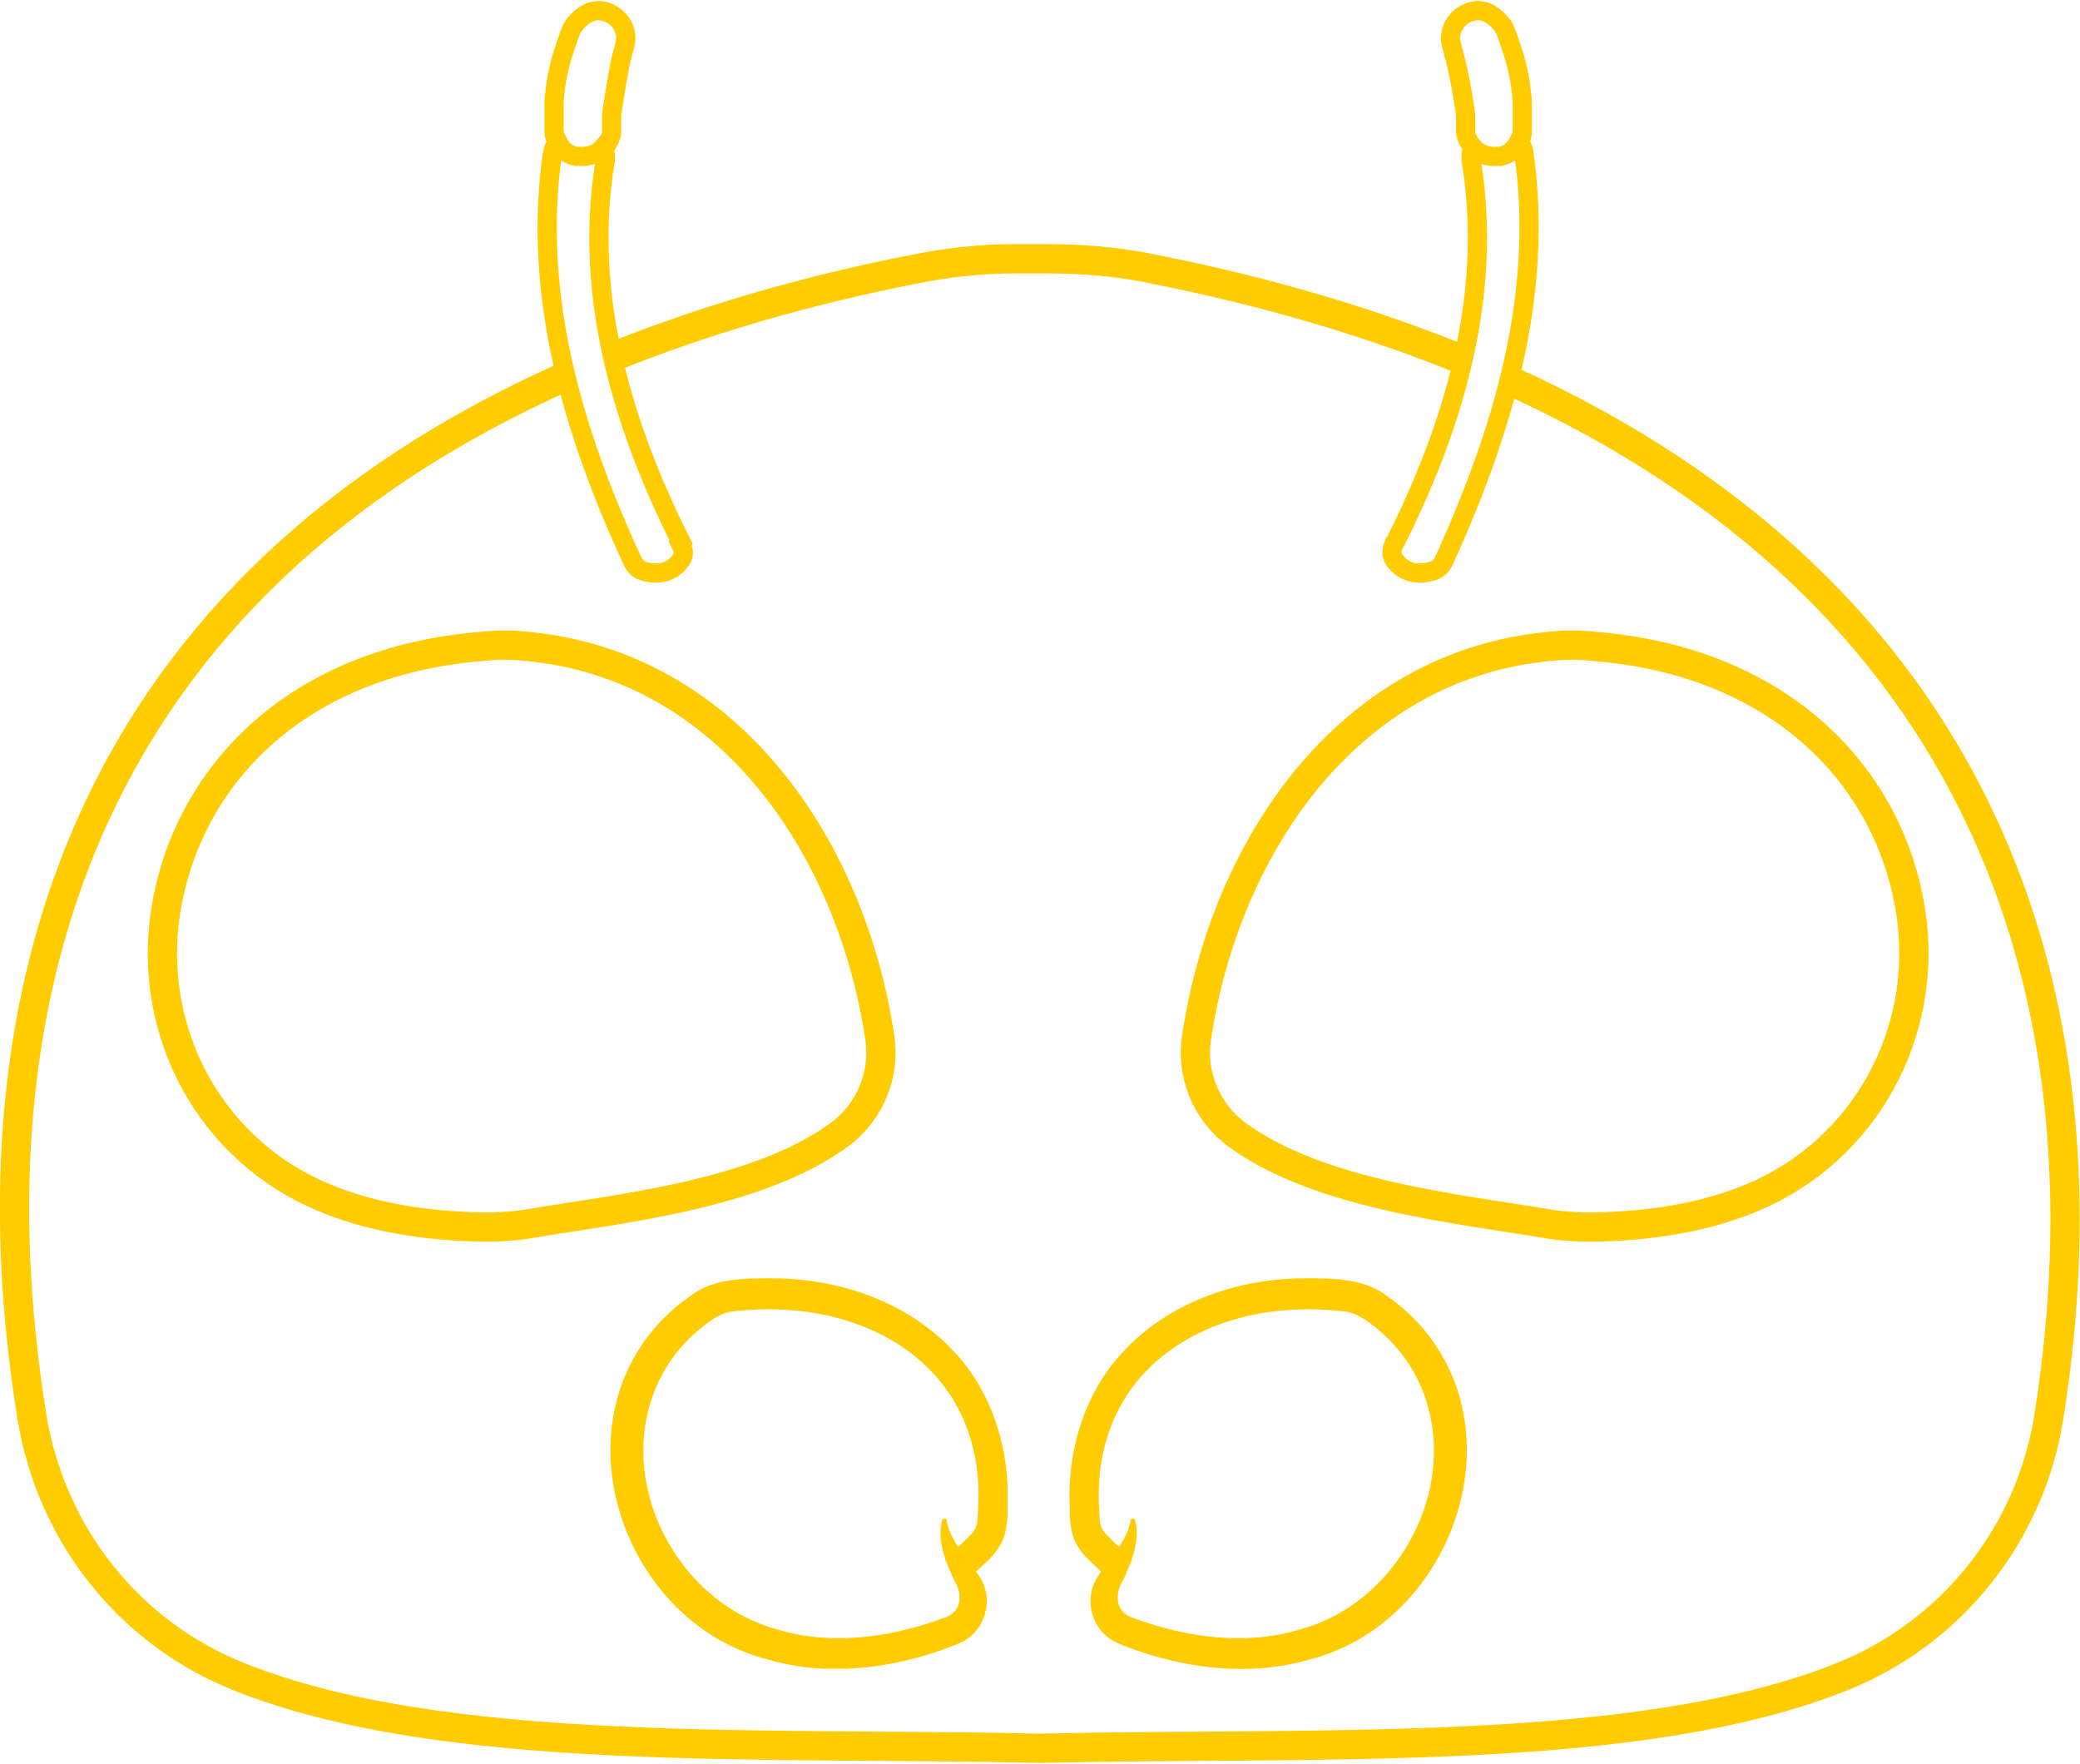
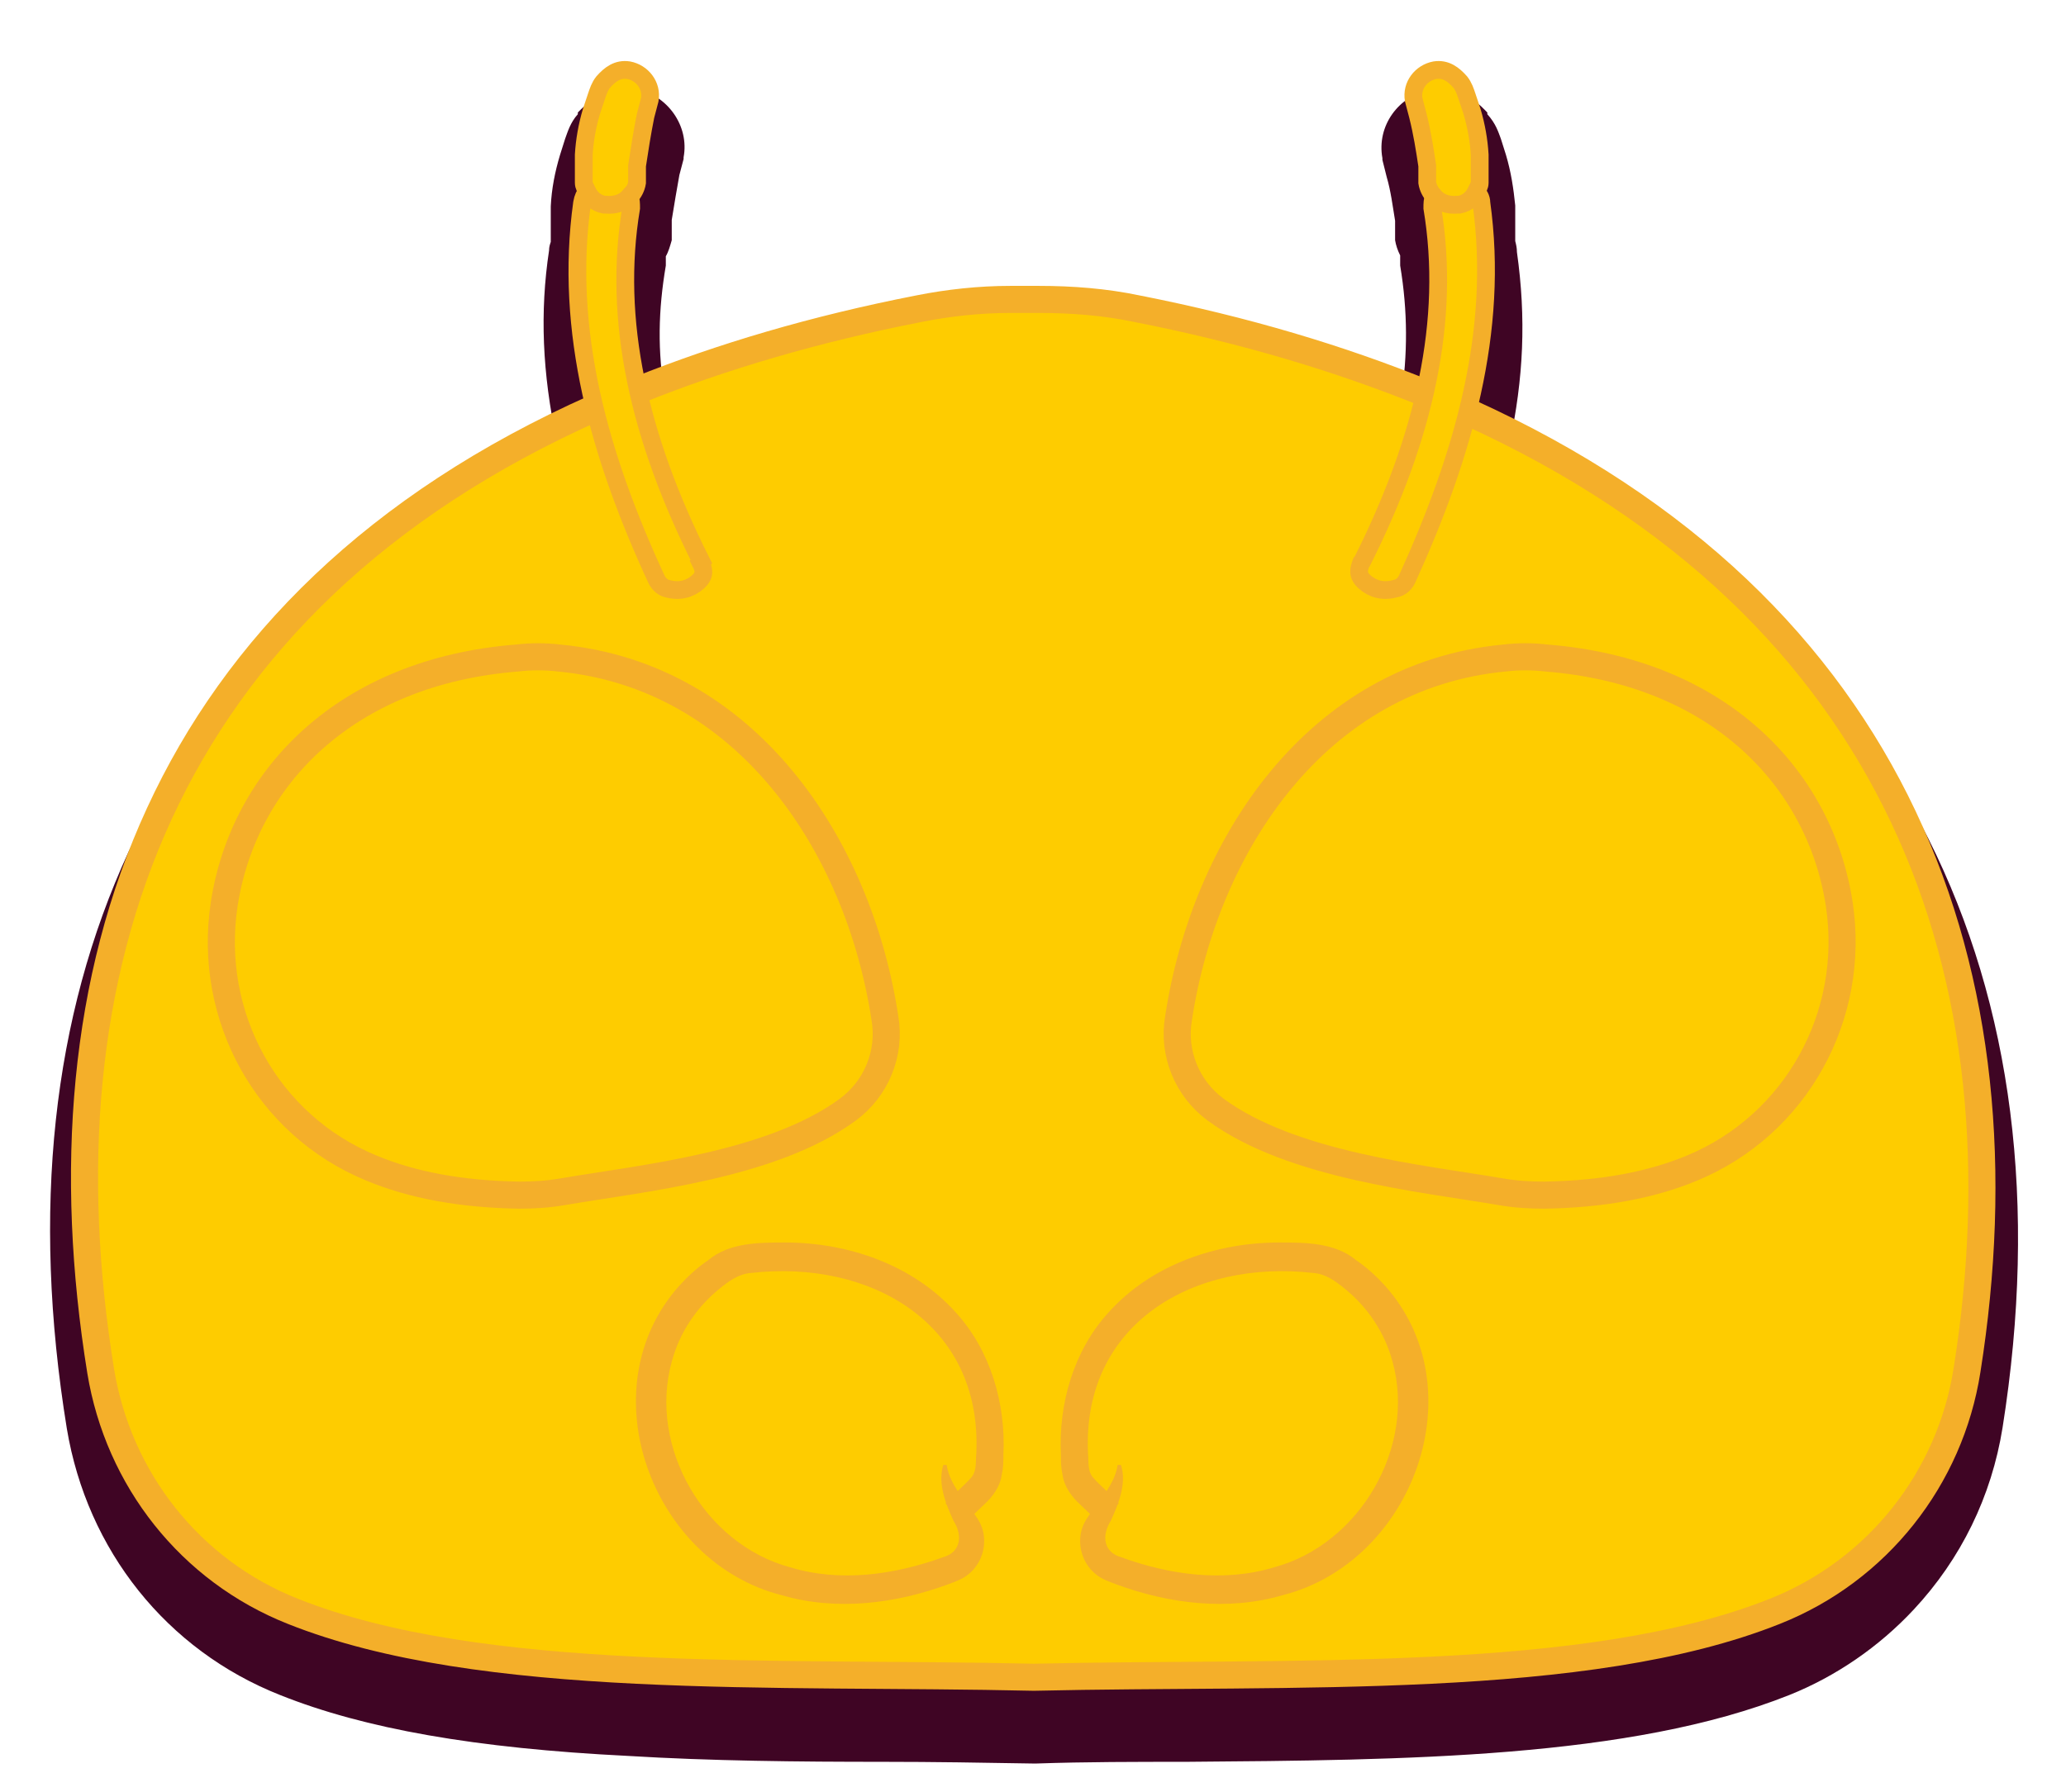
- <svg xmlns="http://www.w3.org/2000/svg" id="Capa_2" version="1.1" viewBox="0 0 227.5 192.9">
+ <svg xmlns="http://www.w3.org/2000/svg" version="1.1" viewBox="0 0 244.2 211.8">
  <defs>
    <style>
      .st0 {
        fill: #fecc00;
      }

-       .st1 {
+       .st1, .st2, .st3, .st4 {
+         fill: none;
+       }
+ 
+       .st5 {
+         clip-path: url(#clippath-1);
+       }
+ 
+       .st6 {
+         fill: #f4af2a;
+       }
+ 
+       .st7 {
+         fill: #3f0524;
+       }
+ 
+       .st2 {
+         stroke: #3f0524;
+       }
+ 
+       .st2, .st3, .st4 {
+         stroke-miterlimit: 10;
+       }
+ 
+       .st3 {
        stroke-width: 3.2px;
      }

-       .st1, .st2, .st3 {
-         fill: none;
+       .st3, .st4 {
+         stroke: #f4af2a;
      }

-       .st1, .st3 {
-         stroke: #fecc00;
-         stroke-miterlimit: 10;
+       .st8 {
+         display: none;
+       }
+ 
+       .st9 {
+         clip-path: url(#clippath);
      }

      .st4 {
-         clip-path: url(#clippath-1);
-       }
- 
-       .st3 {
        stroke-width: 2.1px;
-       }
- 
-       .st5 {
-         clip-path: url(#clippath);
      }
    </style>
    <clipPath id="clippath">
-       <rect class="st2" x="16.1" width="94.1" height="182.5" />
+       <rect class="st1" x="24.5" y="7.1" width="94.1" height="182.5" />
    </clipPath>
    <clipPath id="clippath-1">
-       <rect class="st2" x="116.9" width="94.1" height="182.5" />
+       <rect class="st1" x="125.3" y="7.1" width="94.1" height="182.5" />
    </clipPath>
  </defs>
-   <g id="Capa_5">
-     <path class="st1" d="M62,41.1C10.1,64.2-4.1,108,3.5,155c2.1,12.8,10.6,23.6,22.7,28.4,22.3,8.9,57,7.1,87.6,7.8h0c30.6-.7,65.3,1.1,87.6-7.8,12.1-4.8,20.7-15.7,22.7-28.5,7.4-46.6-7.8-90.1-59-113.3" />
-     <path class="st1" d="M160.1,39.4c-10.1-4.1-21.4-7.5-34.1-10-3.8-.8-7.7-1.1-11.6-1.1h-3.4c-3.6,0-7.3.4-10.8,1.1-12.3,2.4-23.4,5.7-33.1,9.6" />
-     <g>
+   <g id="Capa_3">
+     <g id="Capa_5">
      <g id="_Repetición_de_espejo_">
-         <g class="st5">
-           <g>
-             <path class="st1" d="M96.2,113.3c-3.1-20.5-16.4-40.5-38.5-42.6-1.7-.2-3.3-.2-5,0-20.2,1.6-32.3,14.1-34.6,29.1-2,13.2,5,26.1,17.4,31.2,4.8,2,10.6,3.1,17.5,3.2,1.7,0,3.4-.1,5.1-.4,9.4-1.6,24.7-3.1,33.7-9.7,3.4-2.5,5.1-6.7,4.4-10.8h0Z" />
-             <path class="st0" d="M103.4,170.5c.8-.8,2.2-2,2.9-2.8.8-.8.6-2,.7-3,.7-15.4-12.6-22.9-26.6-21.3-1.5.1-2.7,1-3.8,1.9-2.7,2.2-4.7,5.2-5.6,8.6-2.8,10.1,3.9,21.6,14,24.3,5.9,1.8,12.3.9,18.1-1.2,2.1-.6,2.3-2.6,1.2-4.3-.9-2-1.9-4.4-1.2-6.6h.4c.2,1.4.9,2.5,1.7,3.7.8,1.3,2,2.3,2.5,3.8.6,1.9,0,4.1-1.6,5.4-.7.6-1.6.9-2.4,1.2-6.2,2.3-13.2,3.2-19.7,1.3-15.4-3.9-23-24.4-12.1-36.6,1-1.1,2.2-2.2,3.4-3,2.5-2.1,6-2.1,9.1-2.1,7.4,0,15.1,2.6,20.2,8.3,4.1,4.5,5.9,10.8,5.6,16.8,0,.8,0,1.5-.2,2.4-.2,1.4-1.1,2.6-2.1,3.5-.5.5-1.8,1.7-2.3,2.2l-2.2-2.3h0Z" />
+         <path class="st7" d="M122.1,208.5c-5.8-.1-11.8-.2-17.7-.2-10,0-20.4-.1-30.2-.7-18-.9-31.1-3.2-41.1-7.2-13.4-5.3-22.8-17.1-25.2-31.5-4.2-25.8-1.7-48.7,7.3-68.2,9.7-20.9,26.7-37.3,50.6-48.6-1.7-8-2-15.2-.9-22.5h0c0-.4.1-.7.2-1,0-.3,0-.5,0-.8v-3.4h0c.1-2.1.5-4.1,1.1-6.1l.6-1.9c.3-.8.6-1.9,1.5-2.9v-.2c.7-.7,2.6-2.8,5.7-2.8s.7,0,1,0h.1c3.8.7,6.4,4.4,5.7,8.1v.2s-.5,1.9-.5,1.9c-.3,1.7-.6,3.4-.9,5.3v2.4c-.2.7-.4,1.4-.7,1.9,0,.2,0,.8,0,.8v.3c-.9,5.3-1,10.1-.1,15.4,9.1-3.3,18.9-6.1,29.3-8.1,3.8-.8,7.8-1.2,11.6-1.2h3.4c4.6,0,8.6.4,12.4,1.2,10.7,2.1,20.8,4.9,30.3,8.5.8-5.3.8-10.4-.1-15.8v-.3c0,0,0-.3,0-.3,0-.2,0-.3,0-.6-.3-.6-.5-1.2-.6-1.8v-.3c0,0,0-2,0-2-.3-1.8-.5-3.5-1-5.2l-.5-2v-.2c-.7-3.8,1.9-7.4,5.7-8.1h.1c.3,0,.7-.1,1-.1,3.1,0,4.9,2.1,5.6,2.8v.2c1,1.1,1.3,2.1,1.6,2.9l.6,1.9c.6,2,.9,4,1.1,6h0v3.5c0,.3,0,.5,0,.7.1.4.2.8.2,1.3,1.1,7.8.8,14.9-.9,22.8,46,22.2,66.7,63.3,58.3,116.2-1.3,8.1-4.9,15.5-10.5,21.5-4.1,4.4-9.2,7.9-14.7,10.1-18.8,7.5-45.5,7.7-71.3,7.9-5.9,0-11.9,0-17.7.2h0s0,0,0,0Z" />
+       </g>
+     </g>
+     <g id="Capa_51" data-name="Capa_5" class="st8">
+       <g id="_Repetición_de_espejo_1" data-name="_Repetición_de_espejo_">
+         <path class="st2" d="M223,187.7c-3.6,3.9-8.1,7-13.3,9.1-22.3,8.9-57,7.1-87.6,7.8-15.6-.4-32.3,0-47.8-.9-14.9-.8-28.8-2.6-39.8-6.9-12.1-4.8-20.6-15.6-22.7-28.4-7.6-47,6.6-90.8,58.5-113.9-2-8.1-2.8-15.9-1.6-24.2,0-.6.3-1,.6-1.4-.2-.3-.4-.6-.4-1v-3.3c.1-1.7.4-3.4.9-5.1l.6-1.8c.2-.6.4-1.2.8-1.7.8-.9,1.7-1.6,3-1.4,1.6.3,2.8,1.8,2.5,3.5l-.5,1.9c-.4,2-.7,3.9-1,5.9v2c-.1.6-.5,1.2-.9,1.6.2.4.2.9.2,1.4-1.2,7.3-.9,13.8.9,21.5,9.7-3.9,20.8-7.2,33.1-9.6,3.5-.7,7.2-1.1,10.8-1.1h3.4c3.9,0,7.8.3,11.6,1.1,12.7,2.5,24,5.9,34.1,10,1.8-7.7,2-14.7.8-21.9,0-.5,0-1,.2-1.4-.4-.4-.7-1-.8-1.6v-2c-.3-2-.6-3.9-1.1-5.9l-.5-1.9c-.3-1.7.9-3.2,2.5-3.5,1.3-.2,2.2.5,3,1.4.4.5.6,1.1.8,1.7l.6,1.8c.5,1.7.8,3.4.9,5.1v3.3c0,.4-.2.7-.4,1,.3.4.6.8.6,1.4,1.2,8.6.6,16.3-1.6,24.7,51.2,23.2,66.4,66.7,59,113.3-1.2,7.4-4.5,14.1-9.4,19.4Z" />
+       </g>
+     </g>
+   </g>
+   <g id="Capa_2">
+     <path class="st0" d="M69.7,48.4C1,74.2.2,166.5,21.2,181.4c10.2,13.2,29.6,18.1,104,17.6,48.1-.3,88.3,2.3,105-26.9,13.2-65.4-10.8-103.2-56.8-123.3,1.8-7.4,2.1-15.8,1.6-25.1-.2-7.4-1-11.5-3.1-14.2-2.4-1.8-3.9-1.2-4.5,1.8l1.7,12c1.7,9.7,1,17.3-1.1,23.8-29.9-14.3-60.5-16.4-92.2-.3-2.4-8.4-2.2-16.1-.7-23.4.2-4.2.9-8.2,2.1-12-.5-3-4.7-4.2-6-.9-1.8,3.1-2.5,7-1.7,12-1.6,7.8-1.4,16.5.2,26.1Z" />
+     <g id="Capa_52" data-name="Capa_5">
+       <path class="st3" d="M70.4,48.2C18.5,71.3,4.3,115.1,11.9,162.1c2.1,12.8,10.6,23.6,22.7,28.4,22.3,8.9,57,7.1,87.6,7.8h0c30.6-.7,65.3,1.1,87.6-7.8,12.1-4.8,20.7-15.7,22.7-28.5,7.4-46.6-7.8-90.1-59-113.3" />
+       <path class="st3" d="M168.5,46.5c-10.1-4.1-21.4-7.5-34.1-10-3.8-.8-7.7-1.1-11.6-1.1h-3.4c-3.6,0-7.3.4-10.8,1.1-12.3,2.4-23.4,5.7-33.1,9.6" />
+       <g>
+         <g id="_Repetición_de_espejo_2" data-name="_Repetición_de_espejo_">
+           <g class="st9">
            <g>
-               <path class="st3" d="M74.5,59.3c-7.4-14.7-10.5-28.6-8.3-41.8,0-.5,0-1-.2-1.4-.7.8-1.7,1.1-2.8,1h-.2c-1-.2-1.6-.8-2-1.6-.3.4-.5.8-.6,1.4-2.1,15.1,2,29.8,8.8,44.5.3.6.8,1,1.3,1.1,1.5.4,2.7.1,3.6-.8s.7-1.5.3-2.3h0Z" />
-               <path class="st3" d="M66.1,16.1c.4-.4.7-1,.8-1.6v-2c.3-2,.6-3.9,1-5.9l.5-1.9c.3-1.7-.9-3.2-2.5-3.5-1.3-.2-2.2.5-3,1.4-.4.5-.6,1.1-.8,1.7l-.6,1.8c-.5,1.7-.8,3.4-.9,5.1v1.7c0,.5,0,1.1,0,1.6,0,.4.2.7.4,1" />
+               <path class="st3" d="M104.6,120.4c-3.1-20.5-16.4-40.5-38.5-42.6-1.7-.2-3.3-.2-5,0-20.2,1.6-32.3,14.1-34.6,29.1-2,13.2,5,26.1,17.4,31.2,4.8,2,10.6,3.1,17.5,3.2,1.7,0,3.4-.1,5.1-.4,9.4-1.6,24.7-3.1,33.7-9.7,3.4-2.5,5.1-6.7,4.4-10.8h0Z" />
+               <path class="st6" d="M111.8,177.6c.8-.8,2.2-2,2.9-2.8.8-.8.6-2,.7-3,.7-15.4-12.6-22.9-26.6-21.3-1.5.1-2.7,1-3.8,1.9-2.7,2.2-4.7,5.2-5.6,8.6-2.8,10.1,3.9,21.6,14,24.3,5.9,1.8,12.3.9,18.1-1.2,2.1-.6,2.3-2.6,1.2-4.3-.9-2-1.9-4.4-1.2-6.6h.4c.2,1.4.9,2.5,1.7,3.7.8,1.3,2,2.3,2.5,3.8.6,1.9,0,4.1-1.6,5.4-.7.6-1.6.9-2.4,1.2-6.2,2.3-13.2,3.2-19.7,1.3-15.4-3.9-23-24.4-12.1-36.6,1-1.1,2.2-2.2,3.4-3,2.5-2.1,6-2.1,9.1-2.1,7.4,0,15.1,2.6,20.2,8.3,4.1,4.5,5.9,10.8,5.6,16.8,0,.8,0,1.5-.2,2.4-.2,1.4-1.1,2.6-2.1,3.5-.5.5-1.8,1.7-2.3,2.2l-2.2-2.3h0v-.2Z" />
+               <g>
+                 <path class="st4" d="M82.9,66.4c-7.4-14.7-10.5-28.6-8.3-41.8,0-.5,0-1-.2-1.4-.7.8-1.7,1.1-2.8,1h-.2c-1-.2-1.6-.8-2-1.6-.3.4-.5.8-.6,1.4-2.1,15.1,2,29.8,8.8,44.5.3.6.8,1,1.3,1.1,1.5.4,2.7,0,3.6-.8s.7-1.5.3-2.3h0Z" />
+                 <path class="st4" d="M74.5,23.2c.4-.4.7-1,.8-1.6v-2c.3-2,.6-3.9,1-5.9l.5-1.9c.3-1.7-.9-3.2-2.5-3.5-1.3-.2-2.2.5-3,1.4-.4.5-.6,1.1-.8,1.7l-.6,1.8c-.5,1.7-.8,3.4-.9,5.1v3.3c0,.4.2.7.4,1" />
+               </g>
            </g>
          </g>
        </g>
-       </g>
-       <g id="_Repetición_de_espejo_-2">
-         <g class="st4">
-           <g>
-             <path class="st1" d="M130.9,113.3c3.1-20.5,16.4-40.5,38.5-42.6,1.7-.2,3.3-.2,5,0,20.2,1.6,32.3,14.1,34.6,29.1,2,13.2-5.1,26.1-17.4,31.2-4.8,2-10.6,3.1-17.5,3.2-1.7,0-3.4-.1-5.1-.4-9.4-1.6-24.7-3.1-33.7-9.7-3.4-2.5-5.1-6.7-4.4-10.8h0Z" />
-             <path class="st0" d="M123.8,170.5c-.8-.8-2.2-2-2.9-2.8-.8-.8-.6-2-.7-3-.7-15.4,12.6-22.9,26.6-21.3,1.5.1,2.7,1,3.8,1.9,2.7,2.2,4.7,5.2,5.6,8.6,2.8,10.1-3.9,21.6-14,24.3-5.9,1.8-12.4.9-18.1-1.2-2.1-.6-2.3-2.6-1.2-4.3.9-2,1.9-4.4,1.2-6.6h-.4c-.2,1.4-.9,2.5-1.7,3.7-.8,1.3-2,2.3-2.5,3.8-.6,1.9,0,4.1,1.6,5.4.7.6,1.6.9,2.4,1.2,6.2,2.3,13.2,3.2,19.7,1.3,15.4-3.9,23-24.4,12.1-36.6-1-1.1-2.2-2.2-3.4-3-2.5-2.1-6-2.1-9.1-2.1-7.4,0-15.1,2.6-20.2,8.3-4.1,4.5-5.9,10.8-5.6,16.8,0,.8,0,1.5.2,2.4.2,1.4,1.1,2.6,2.1,3.5.5.5,1.8,1.7,2.3,2.2l2.2-2.3h0Z" />
+         <g id="_Repetición_de_espejo_-2">
+           <g class="st5">
            <g>
-               <path class="st3" d="M152.6,59.3c7.4-14.7,10.5-28.6,8.3-41.8,0-.5,0-1,.2-1.4.7.8,1.7,1.1,2.8,1h.2c1-.2,1.6-.8,2-1.6.3.4.6.8.6,1.4,2.1,15.1-2.1,29.8-8.8,44.5-.3.6-.8,1-1.4,1.1-1.5.4-2.7.1-3.6-.8s-.7-1.5-.4-2.3h0Z" />
-               <path class="st3" d="M161.1,16.1c-.4-.4-.7-1-.8-1.6v-2c-.3-2-.6-3.9-1.1-5.9l-.5-1.9c-.3-1.7.9-3.2,2.5-3.5,1.3-.2,2.2.5,3,1.4.4.5.6,1.1.8,1.7l.6,1.8c.5,1.7.8,3.4.9,5.1v1.7c0,.5,0,1.1,0,1.6,0,.4-.2.7-.4,1" />
+               <path class="st3" d="M139.3,120.4c3.1-20.5,16.4-40.5,38.5-42.6,1.7-.2,3.3-.2,5,0,20.2,1.6,32.3,14.1,34.6,29.1,2,13.2-5.1,26.1-17.4,31.2-4.8,2-10.6,3.1-17.5,3.2-1.7,0-3.4-.1-5.1-.4-9.4-1.6-24.7-3.1-33.7-9.7-3.4-2.5-5.1-6.7-4.4-10.8h0Z" />
+               <path class="st6" d="M132.2,177.6c-.8-.8-2.2-2-2.9-2.8-.8-.8-.6-2-.7-3-.7-15.4,12.6-22.9,26.6-21.3,1.5.1,2.7,1,3.8,1.9,2.7,2.2,4.7,5.2,5.6,8.6,2.8,10.1-3.9,21.6-14,24.3-5.9,1.8-12.4.9-18.1-1.2-2.1-.6-2.3-2.6-1.2-4.3.9-2,1.9-4.4,1.2-6.6h-.4c-.2,1.4-.9,2.5-1.7,3.7-.8,1.3-2,2.3-2.5,3.8-.6,1.9,0,4.1,1.6,5.4.7.6,1.6.9,2.4,1.2,6.2,2.3,13.2,3.2,19.7,1.3,15.4-3.9,23-24.4,12.1-36.6-1-1.1-2.2-2.2-3.4-3-2.5-2.1-6-2.1-9.1-2.1-7.4,0-15.1,2.6-20.2,8.3-4.1,4.5-5.9,10.8-5.6,16.8,0,.8,0,1.5.2,2.4.2,1.4,1.1,2.6,2.1,3.5.5.5,1.8,1.7,2.3,2.2l2.2-2.3h0v-.2Z" />
+               <g>
+                 <path class="st4" d="M161,66.4c7.4-14.7,10.5-28.6,8.3-41.8,0-.5,0-1,.2-1.4.7.8,1.7,1.1,2.8,1h.2c1-.2,1.6-.8,2-1.6.3.4.6.8.6,1.4,2.1,15.1-2.1,29.8-8.8,44.5-.3.6-.8,1-1.4,1.1-1.5.4-2.7,0-3.6-.8s-.7-1.5-.4-2.3h0Z" />
+                 <path class="st4" d="M169.5,23.2c-.4-.4-.7-1-.8-1.6v-2c-.3-2-.6-3.9-1.1-5.9l-.5-1.9c-.3-1.7.9-3.2,2.5-3.5,1.3-.2,2.2.5,3,1.4.4.5.6,1.1.8,1.7l.6,1.8c.5,1.7.8,3.4.9,5.1v3.3c0,.4-.2.7-.4,1" />
+               </g>
            </g>
          </g>
        </g>
      </g>
    </g>
  </g>
</svg>
